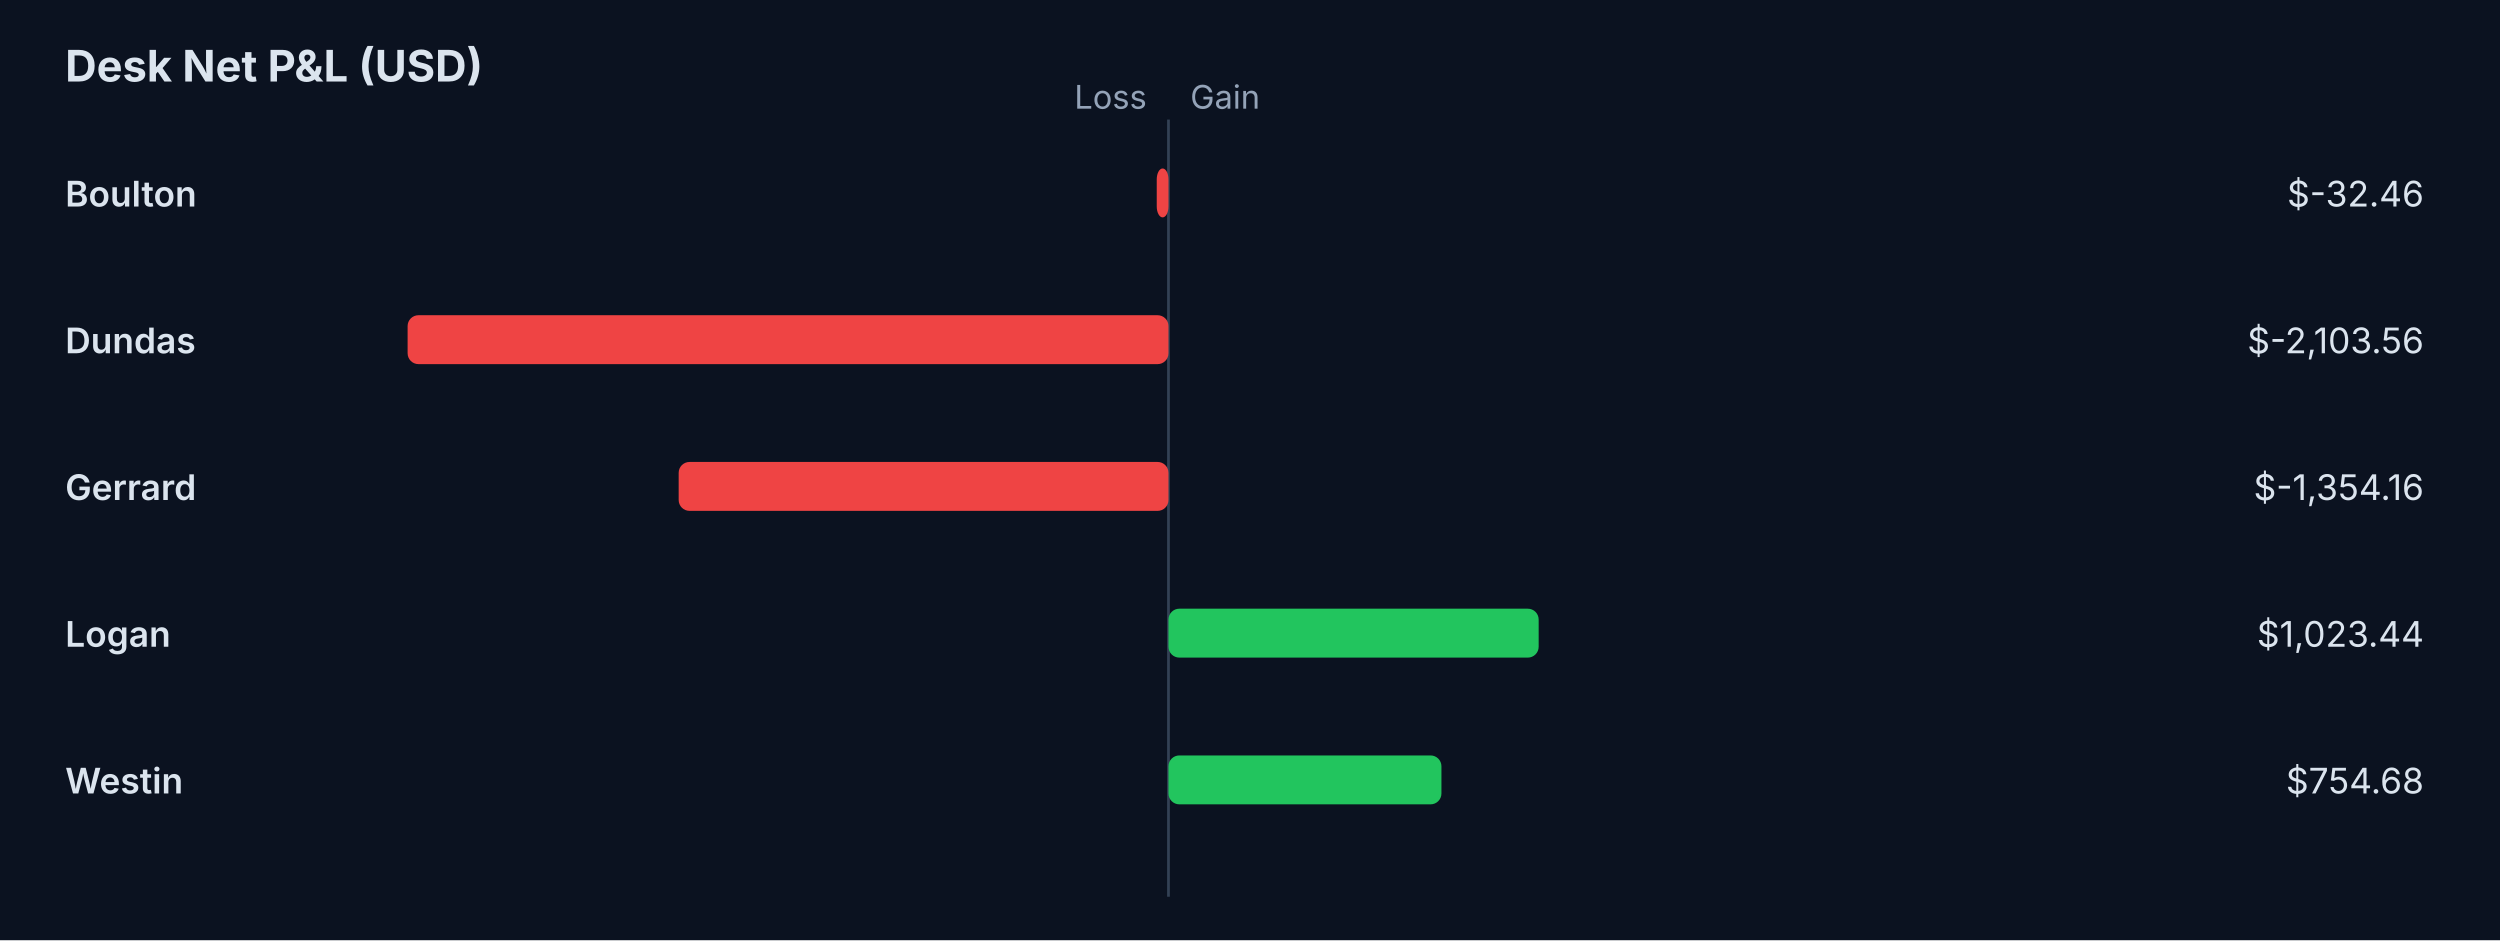
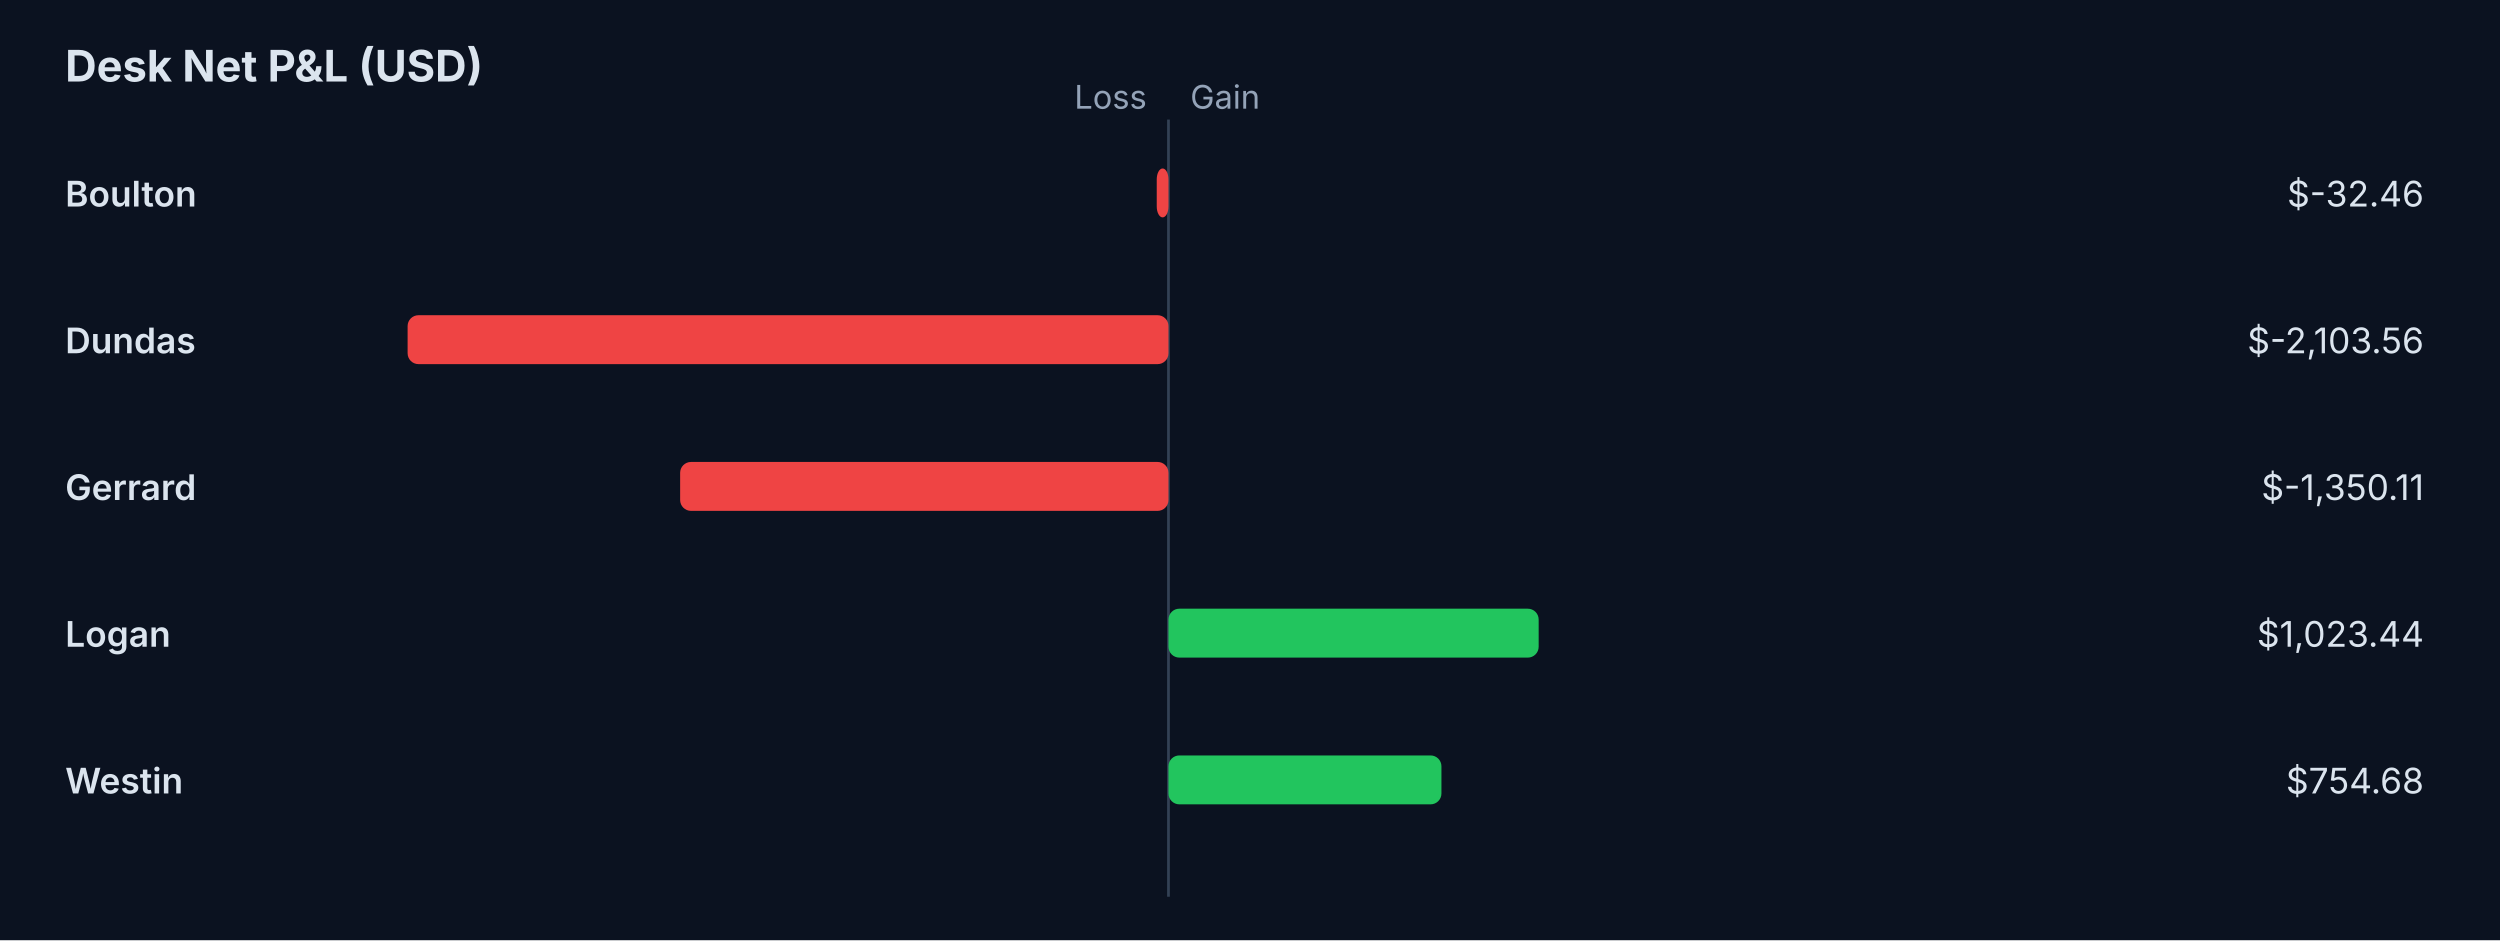
<svg xmlns="http://www.w3.org/2000/svg" width="920" height="346" viewBox="0 0 920 346">
  <style>
text { font-family: -apple-system, BlinkMacSystemFont, 'Segoe UI', sans-serif; fill: #dbe4ee; }
.muted { fill: #94a3b8; font-size: 12px; }
.label { font-size: 13px; font-weight: 600; }
.value { font-size: 13px; text-anchor: end; }
.title { font-size: 16px; font-weight: 700; }
</style>
  <rect x="0" y="0" width="920" height="346" fill="#0b1220" />
  <text x="24" y="30" class="title">Desk Net P&amp;L (USD)</text>
  <line x1="430" y1="44" x2="430" y2="330" stroke="#334155" stroke-width="1" />
  <text x="422" y="40" class="muted" text-anchor="end">Loss</text>
  <text x="438" y="40" class="muted">Gain</text>
  <text x="24" y="76" class="label">Boulton</text>
  <rect x="425.68" y="62" width="4.32" height="18" rx="4" fill="#ef4444" />
  <text x="892" y="76" class="value">$-32.46</text>
  <text x="24" y="130" class="label">Dundas</text>
  <rect x="150.00" y="116" width="280.00" height="18" rx="4" fill="#ef4444" />
  <text x="892" y="130" class="value">$-2,103.56</text>
  <text x="24" y="184" class="label">Gerrard</text>
-   <rect x="249.75" y="170" width="180.25" height="18" rx="4" fill="#ef4444" />
-   <text x="892" y="184" class="value">$-1,354.16</text>
+   <rect x="250.29" y="170" width="179.71" height="18" rx="4" fill="#ef4444" />
+   <text x="892" y="184" class="value">$-1,350.11</text>
  <text x="24" y="238" class="label">Logan</text>
  <rect x="430" y="224" width="136.23" height="18" rx="4" fill="#22c55e" />
  <text x="892" y="238" class="value">$1,023.44</text>
  <text x="24" y="292" class="label">Westin</text>
  <rect x="430" y="278" width="100.45" height="18" rx="4" fill="#22c55e" />
  <text x="892" y="292" class="value">$754.68</text>
</svg>
